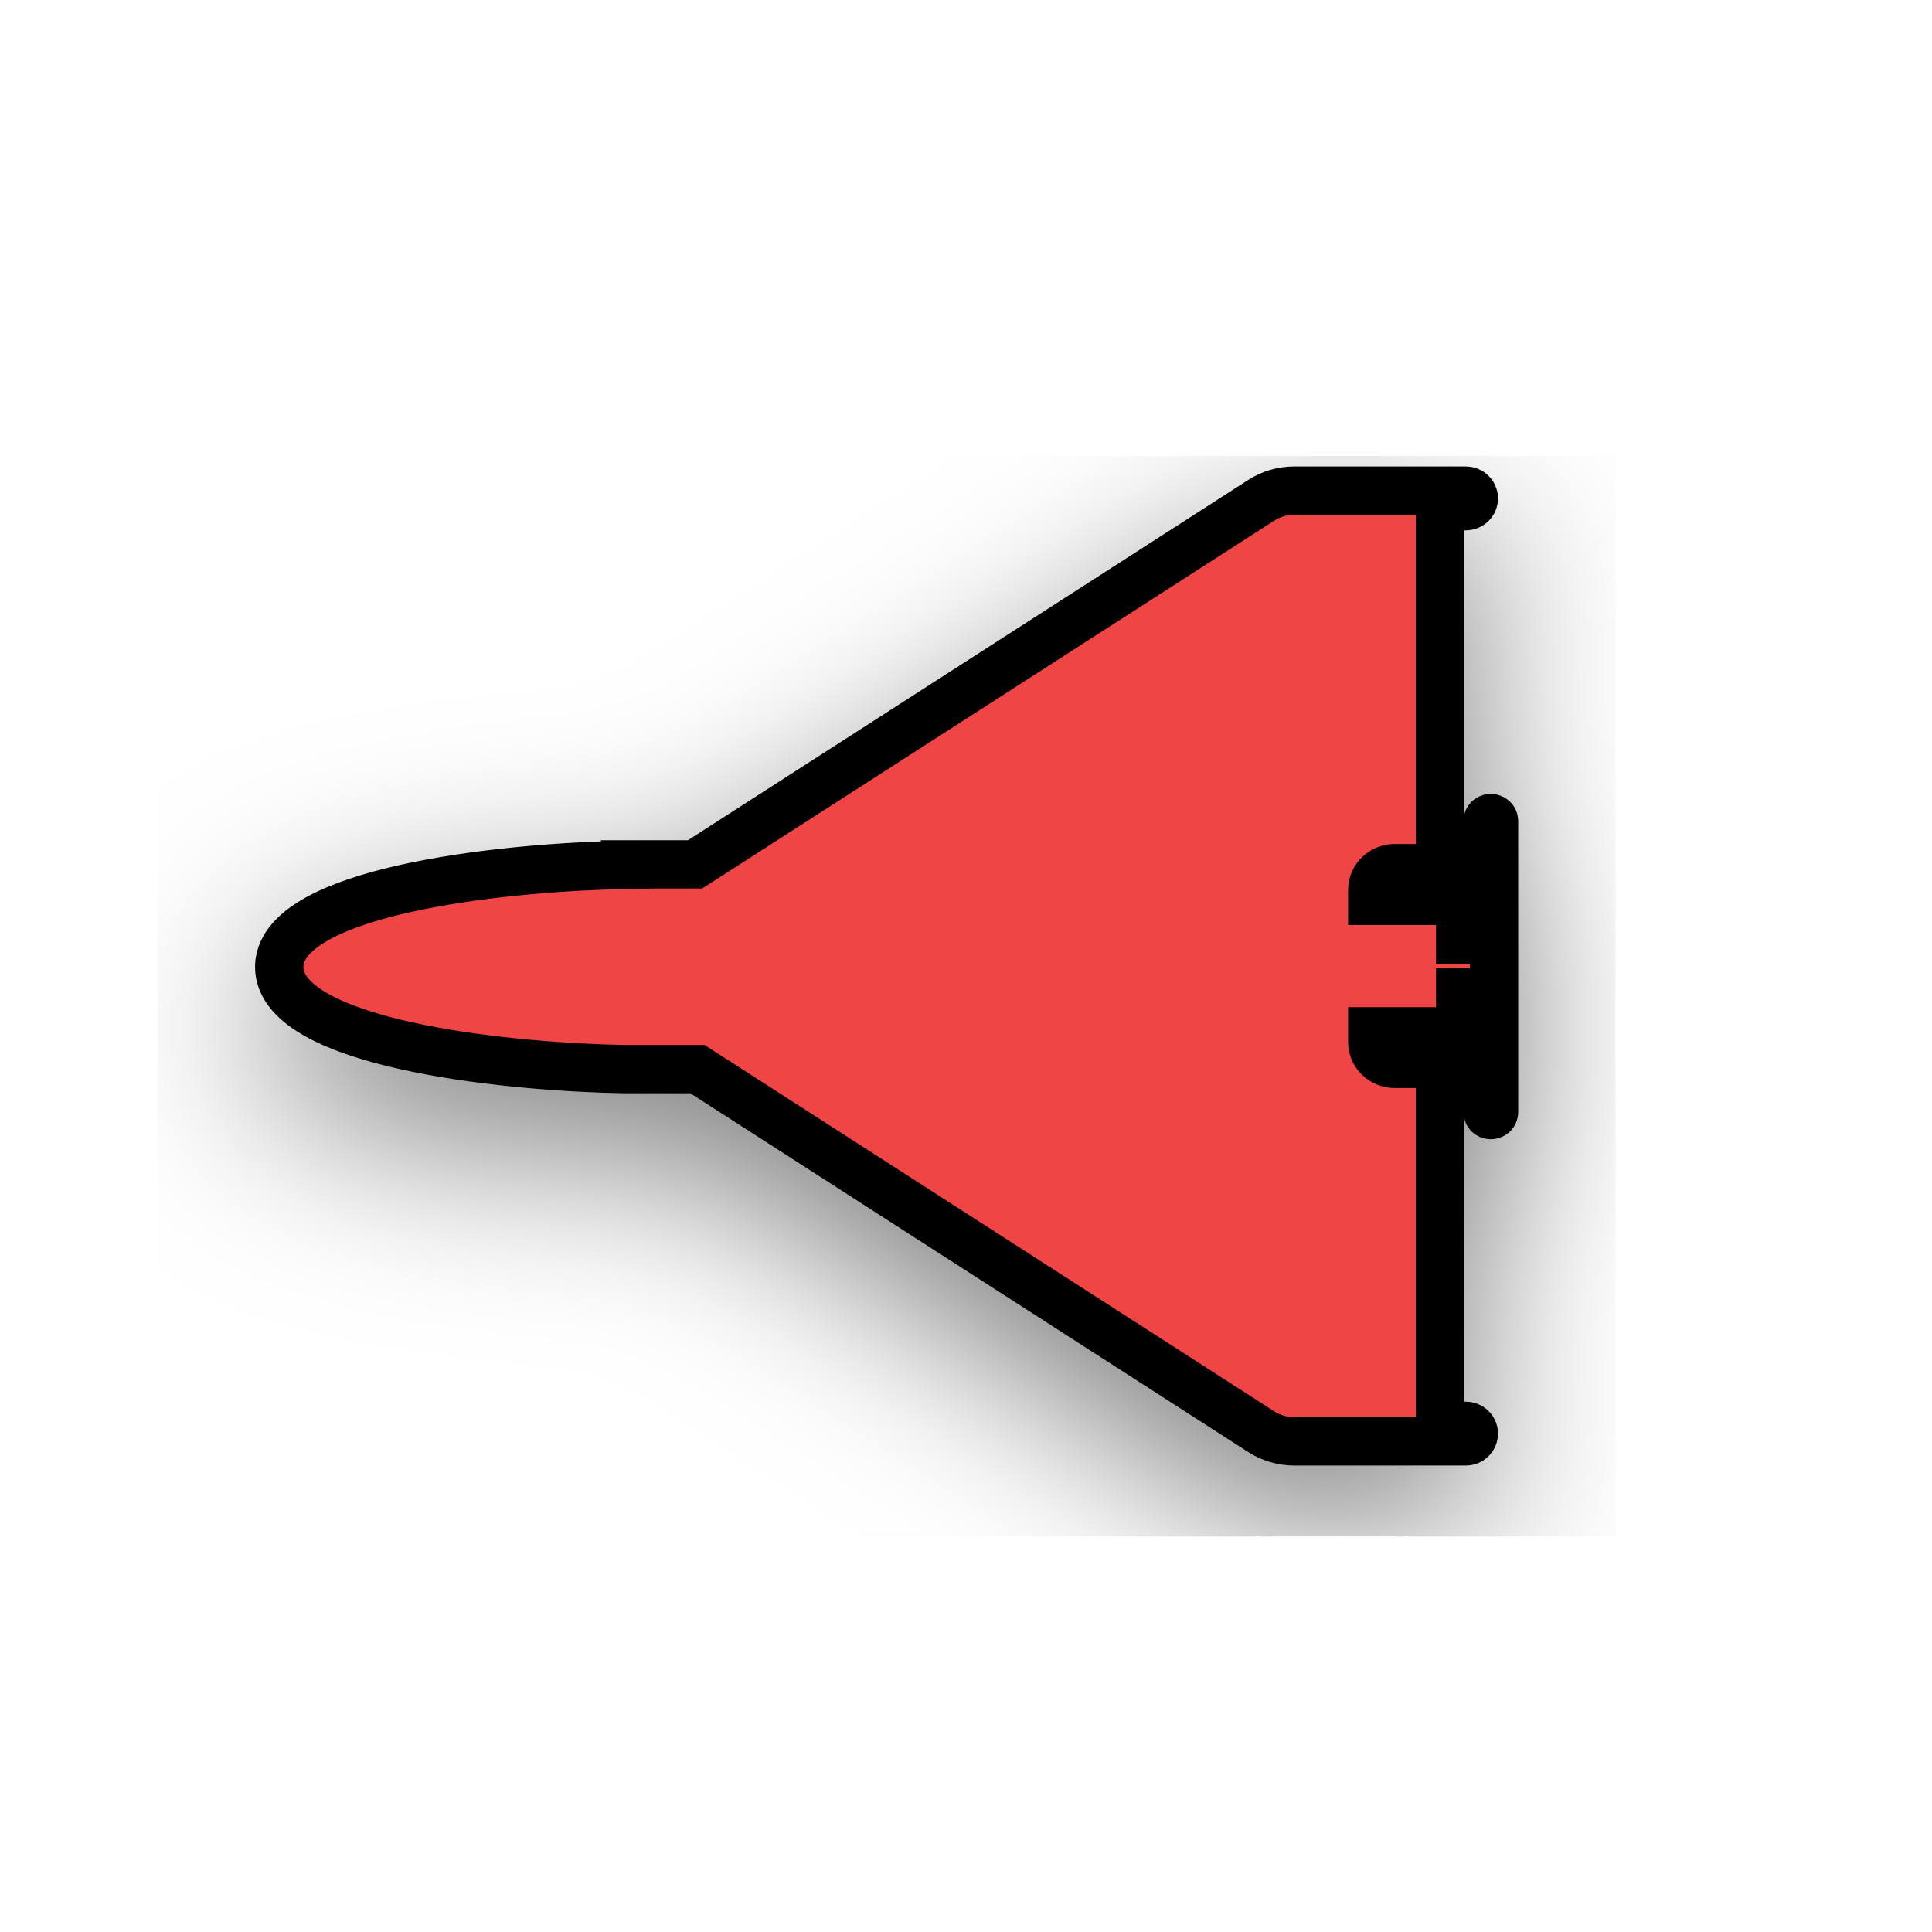
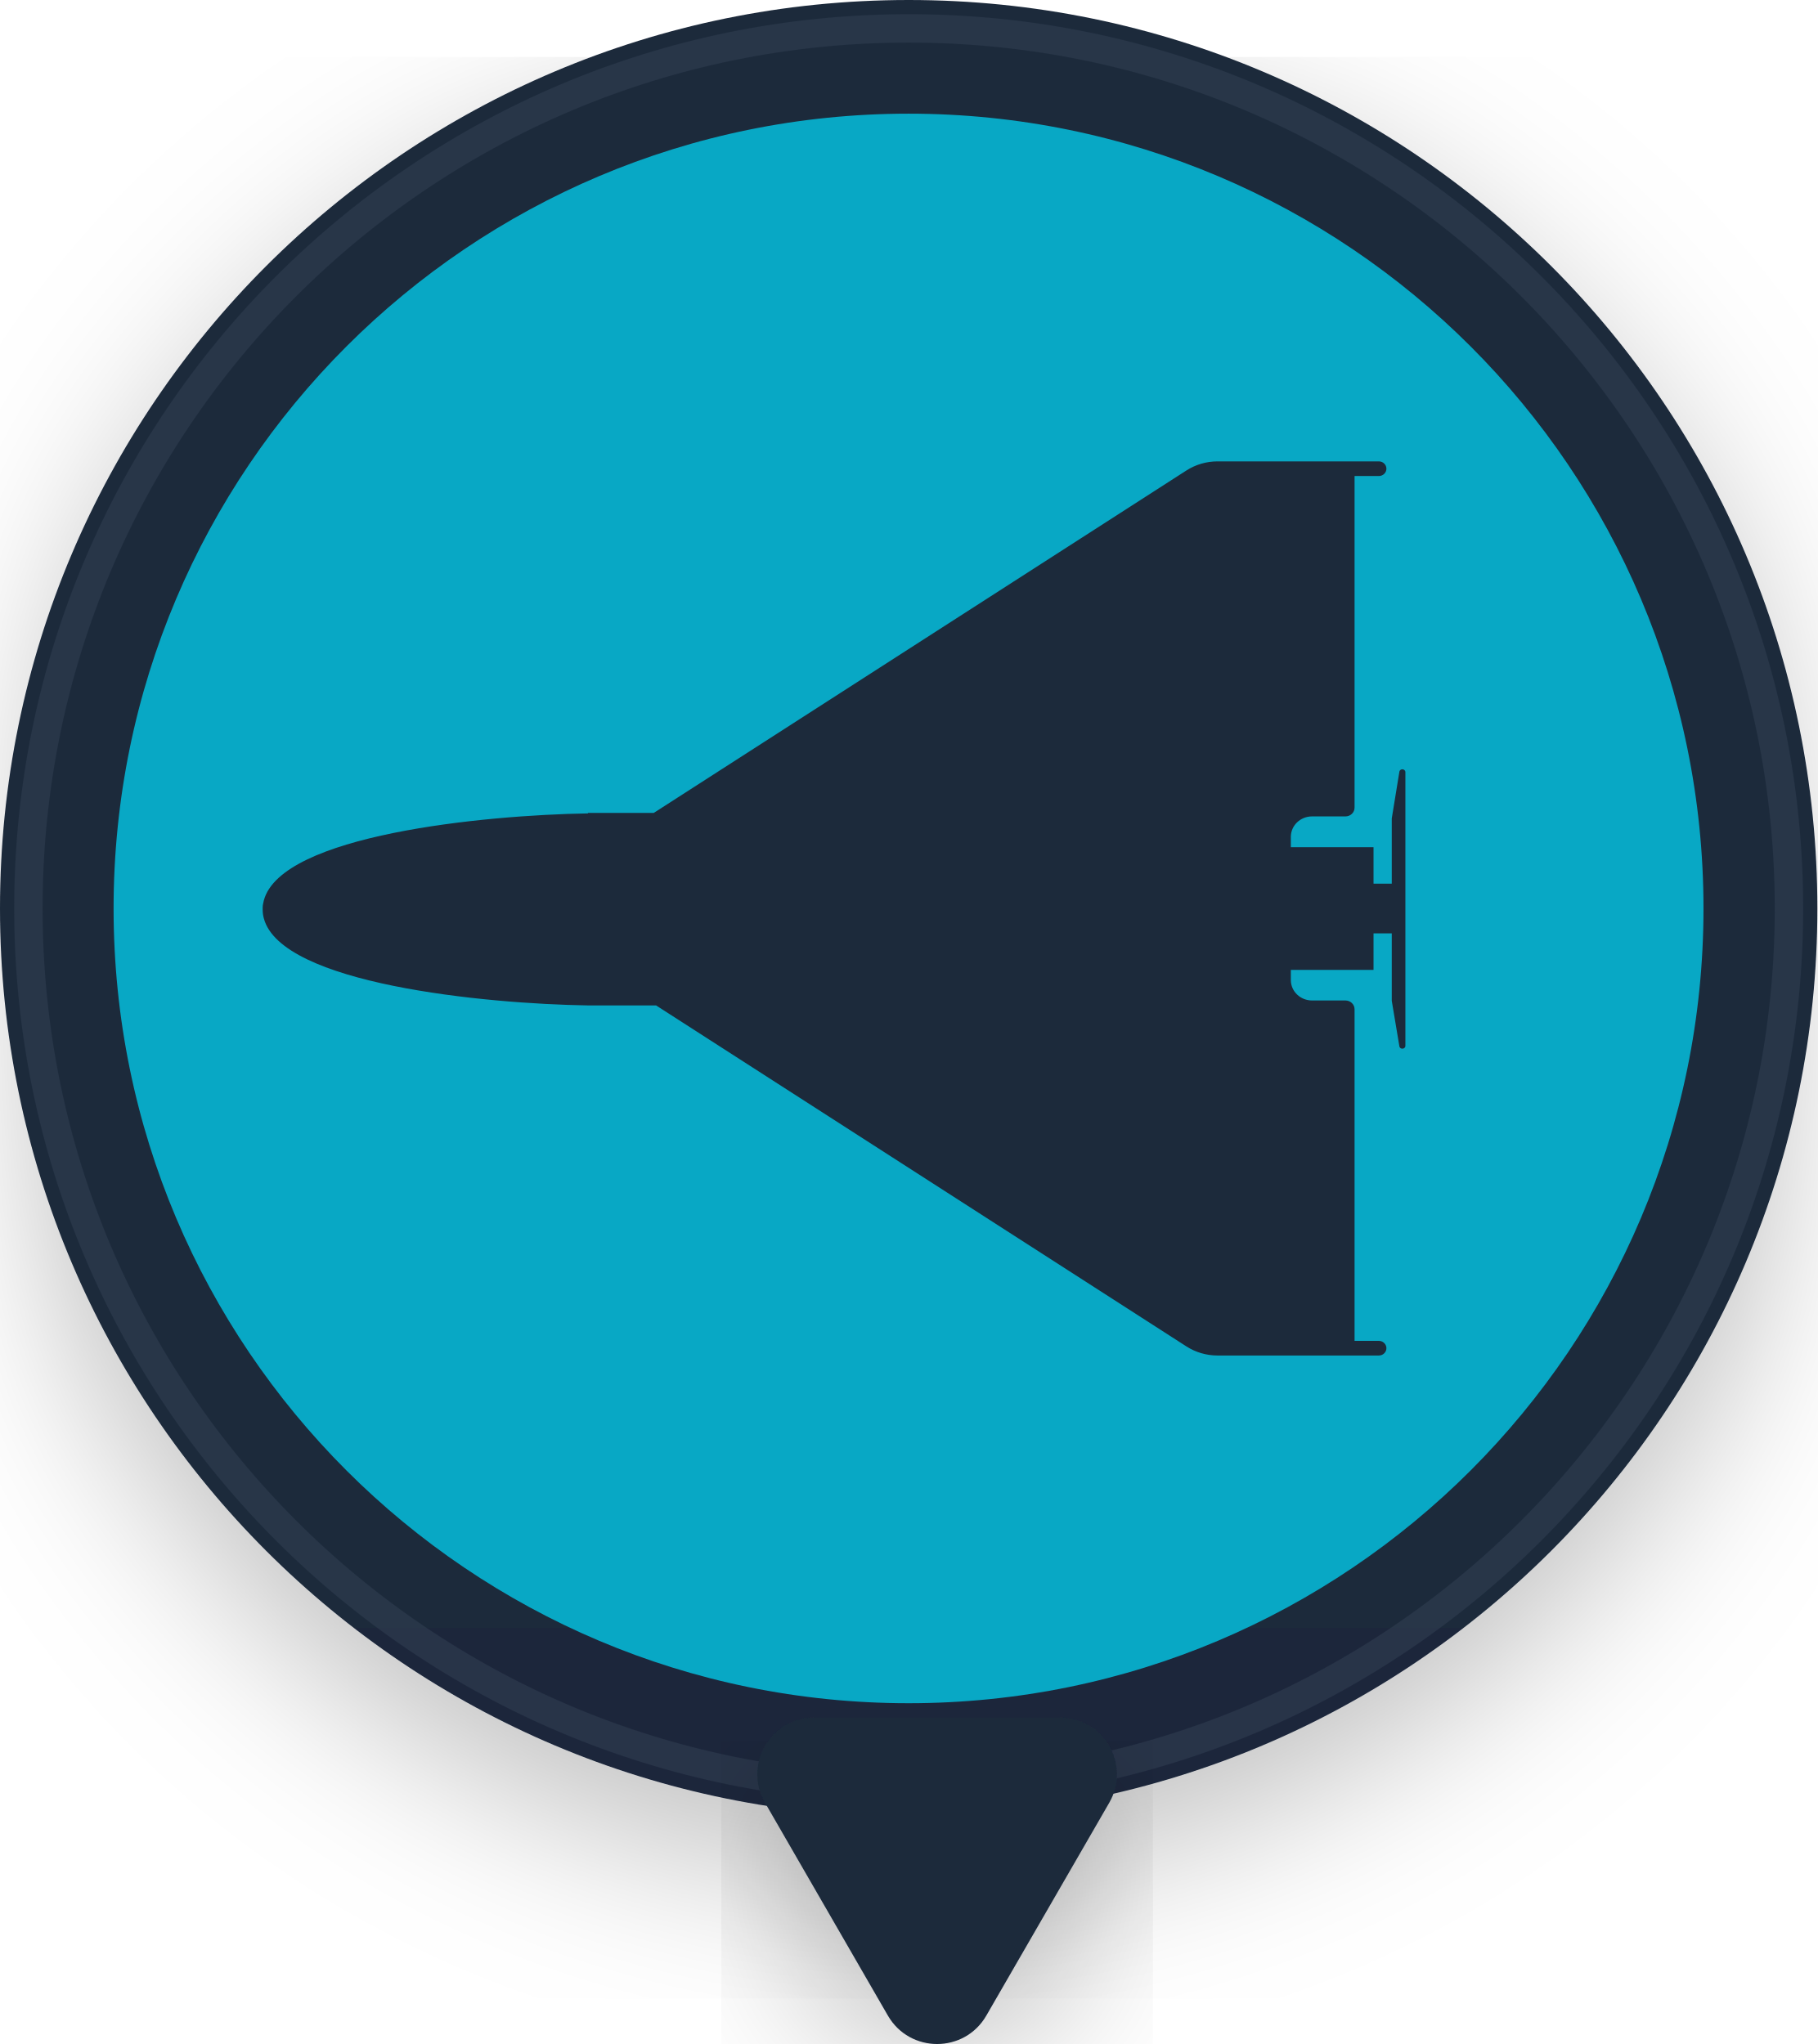
- <svg xmlns="http://www.w3.org/2000/svg" width="32" height="32" viewBox="0 0 32 32" fill="none">
+ <svg xmlns="http://www.w3.org/2000/svg" width="32" height="36" viewBox="0 0 32 36" fill="none">
  <defs>
+     <linearGradient id="bgGradient" x1="16" y1="0" x2="16" y2="32">
+       <stop offset="0%" style="stop-color:#1e293b;stop-opacity:1" />
+       <stop offset="100%" style="stop-color:#0f172a;stop-opacity:1" />
+     </linearGradient>
+     <linearGradient id="arrowGrad" x1="16" y1="30" x2="16" y2="36">
+       <stop offset="0%" style="stop-color:#1e293b;stop-opacity:1" />
+       <stop offset="100%" style="stop-color:#0f172a;stop-opacity:1" />
+     </linearGradient>
    <filter id="shadow">
      <feGaussianBlur in="SourceAlpha" stdDeviation="1.5" />
      <feOffset dx="0" dy="1" />
      <feComponentTransfer>
-         <feFuncA type="linear" slope="0.5" />
+         <feFuncA type="linear" slope="0.25" />
      </feComponentTransfer>
      <feMerge>
        <feMergeNode />
        <feMergeNode in="SourceGraphic" />
      </feMerge>
    </filter>
  </defs>
-   <path filter="url(#shadow)" d="M4.625 16.013L4.625 16.001L4.625 15.992L4.625 15.989L4.625 15.987C4.625 15.961 4.628 15.935 4.634 15.911C4.637 15.894 4.641 15.877 4.645 15.861C4.949 14.705 8.526 14.355 10.353 14.326V14.317L11.512 14.317L20.889 8.287C21.052 8.182 21.243 8.126 21.439 8.126L24.279 8.126C24.352 8.126 24.412 8.184 24.412 8.255C24.412 8.326 24.352 8.384 24.279 8.384L23.851 8.384V14.225C23.851 14.31 23.779 14.379 23.691 14.379H23.103C22.896 14.379 22.729 14.54 22.729 14.739V14.921L24.185 14.921V15.564L24.506 15.564V14.423C24.506 14.42 24.506 14.417 24.506 14.415L24.64 13.593C24.65 13.53 24.746 13.537 24.746 13.601L24.746 18.419C24.746 18.482 24.65 18.489 24.64 18.427L24.506 17.626L24.506 17.624C24.506 17.624 24.506 17.62 24.506 17.618V16.439H24.185V17.082L22.729 17.082V17.261C22.729 17.46 22.896 17.621 23.103 17.621H23.691C23.779 17.621 23.851 17.69 23.851 17.775V23.616H24.279C24.352 23.616 24.412 23.674 24.412 23.745C24.412 23.816 24.352 23.874 24.279 23.874H21.439C21.243 23.874 21.052 23.818 20.889 23.713L11.552 17.708H10.353C8.526 17.68 4.949 17.329 4.645 16.173C4.632 16.125 4.625 16.074 4.625 16.021L4.625 16.017L4.625 16.013Z" fill="#ef4444" stroke="#000000" stroke-width="0.8" />
+   <circle cx="16" cy="16" r="16" fill="url(#bgGradient)" filter="url(#shadow)" />
+   <circle cx="16" cy="16" r="15.5" fill="none" stroke="#334155" stroke-width="0.5" opacity="0.5" />
+   <path fill-rule="evenodd" clip-rule="evenodd" d="M15.998 29.998C23.728 29.998 29.995 23.731 29.995 16C29.995 8.269 23.728 2.002 15.998 2.002C8.267 2.002 2 8.269 2 16C2 23.731 8.267 29.998 15.998 29.998ZM4.625 16.013L4.625 16.001L4.625 15.992L4.625 15.989L4.625 15.987C4.625 15.961 4.628 15.935 4.634 15.911C4.637 15.894 4.641 15.877 4.645 15.861C4.949 14.705 8.526 14.355 10.353 14.326V14.317L11.512 14.317L20.889 8.287C21.052 8.182 21.243 8.126 21.439 8.126L24.279 8.126C24.352 8.126 24.412 8.184 24.412 8.255C24.412 8.326 24.352 8.384 24.279 8.384L23.851 8.384V14.225C23.851 14.31 23.779 14.379 23.691 14.379H23.103C22.896 14.379 22.729 14.54 22.729 14.739V14.921L24.185 14.921V15.564L24.506 15.564V14.423C24.506 14.42 24.506 14.417 24.506 14.415L24.64 13.593C24.65 13.53 24.746 13.537 24.746 13.601L24.746 18.419C24.746 18.482 24.65 18.489 24.64 18.427L24.506 17.626L24.506 17.624C24.506 17.624 24.506 17.62 24.506 17.618V16.439H24.185V17.082L22.729 17.082V17.261C22.729 17.46 22.896 17.621 23.103 17.621H23.691C23.779 17.621 23.851 17.69 23.851 17.775V23.616H24.279C24.352 23.616 24.412 23.674 24.412 23.745C24.412 23.816 24.352 23.874 24.279 23.874H21.439C21.243 23.874 21.052 23.818 20.889 23.713L11.552 17.708H10.353C8.526 17.68 4.949 17.329 4.645 16.173C4.632 16.125 4.625 16.074 4.625 16.021L4.625 16.017L4.625 16.013Z" fill="#06b6d4" opacity="0.9" />
+   <path d="M17.367 35.5C16.982 36.167 16.019 36.167 15.634 35.5L13.47 31.75C13.085 31.083 13.566 30.25 14.335 30.25L18.666 30.25C19.435 30.25 19.916 31.083 19.532 31.75L17.367 35.5Z" fill="url(#arrowGrad)" filter="url(#shadow)" />
</svg>
